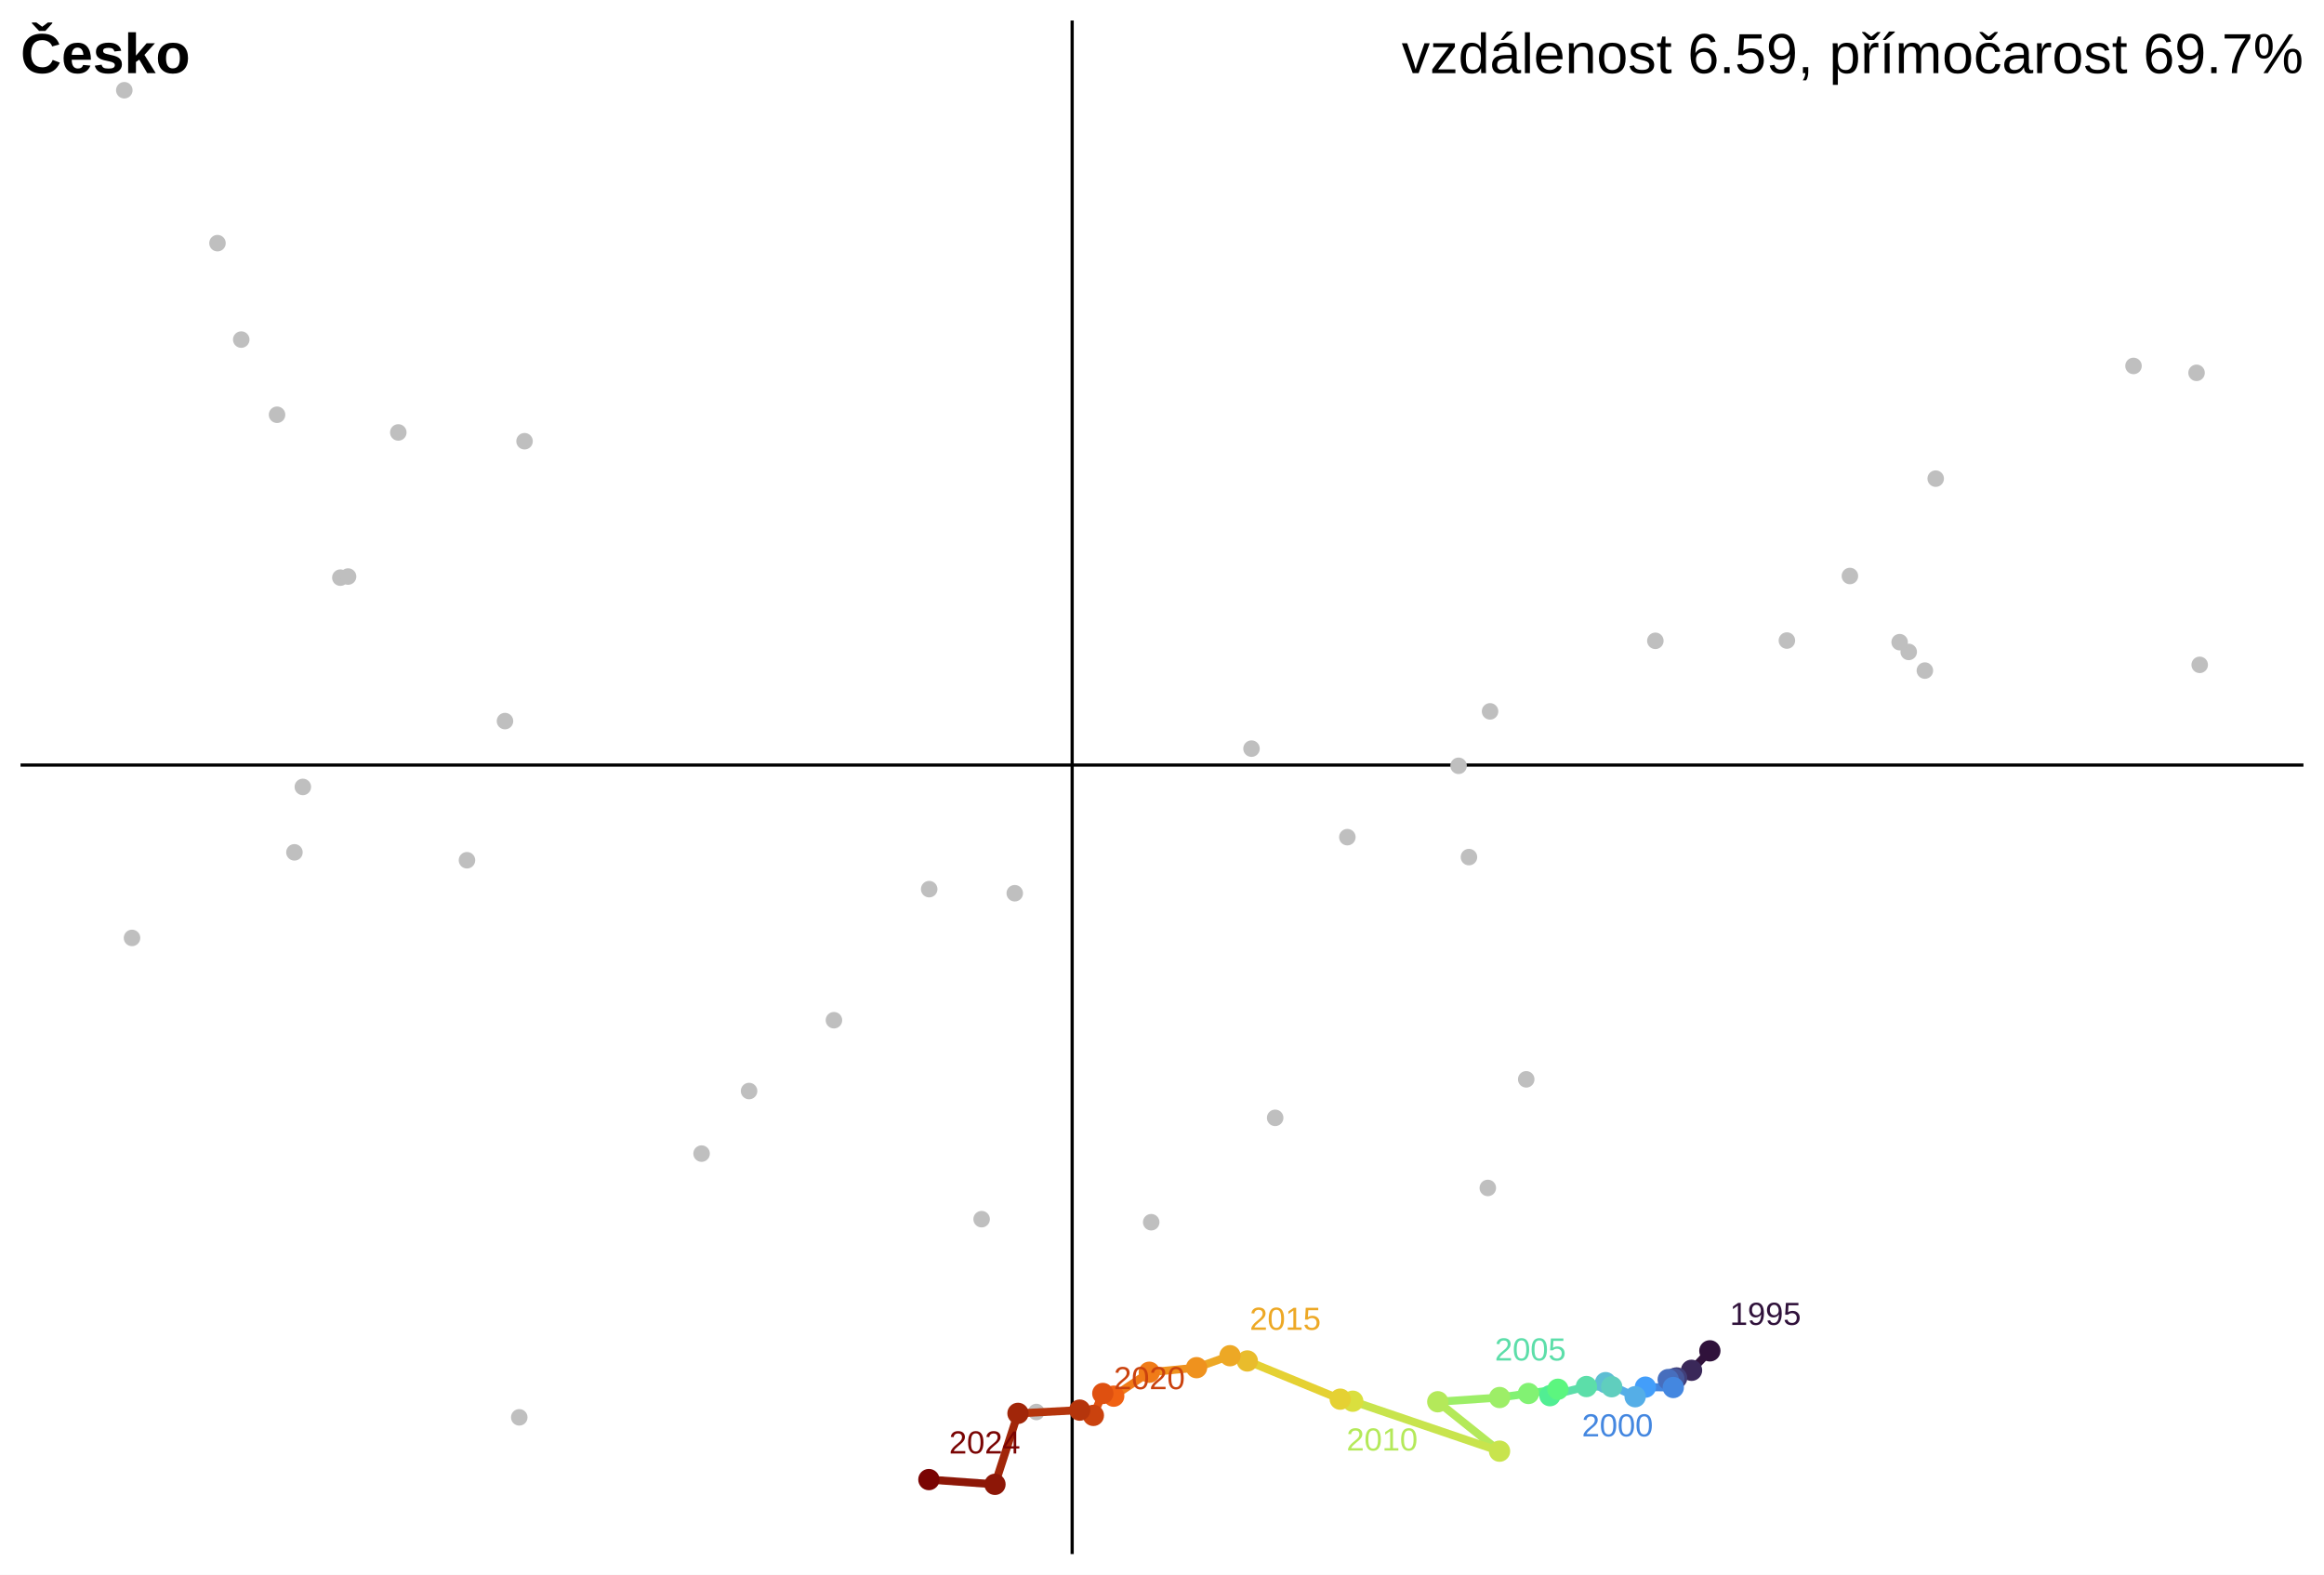
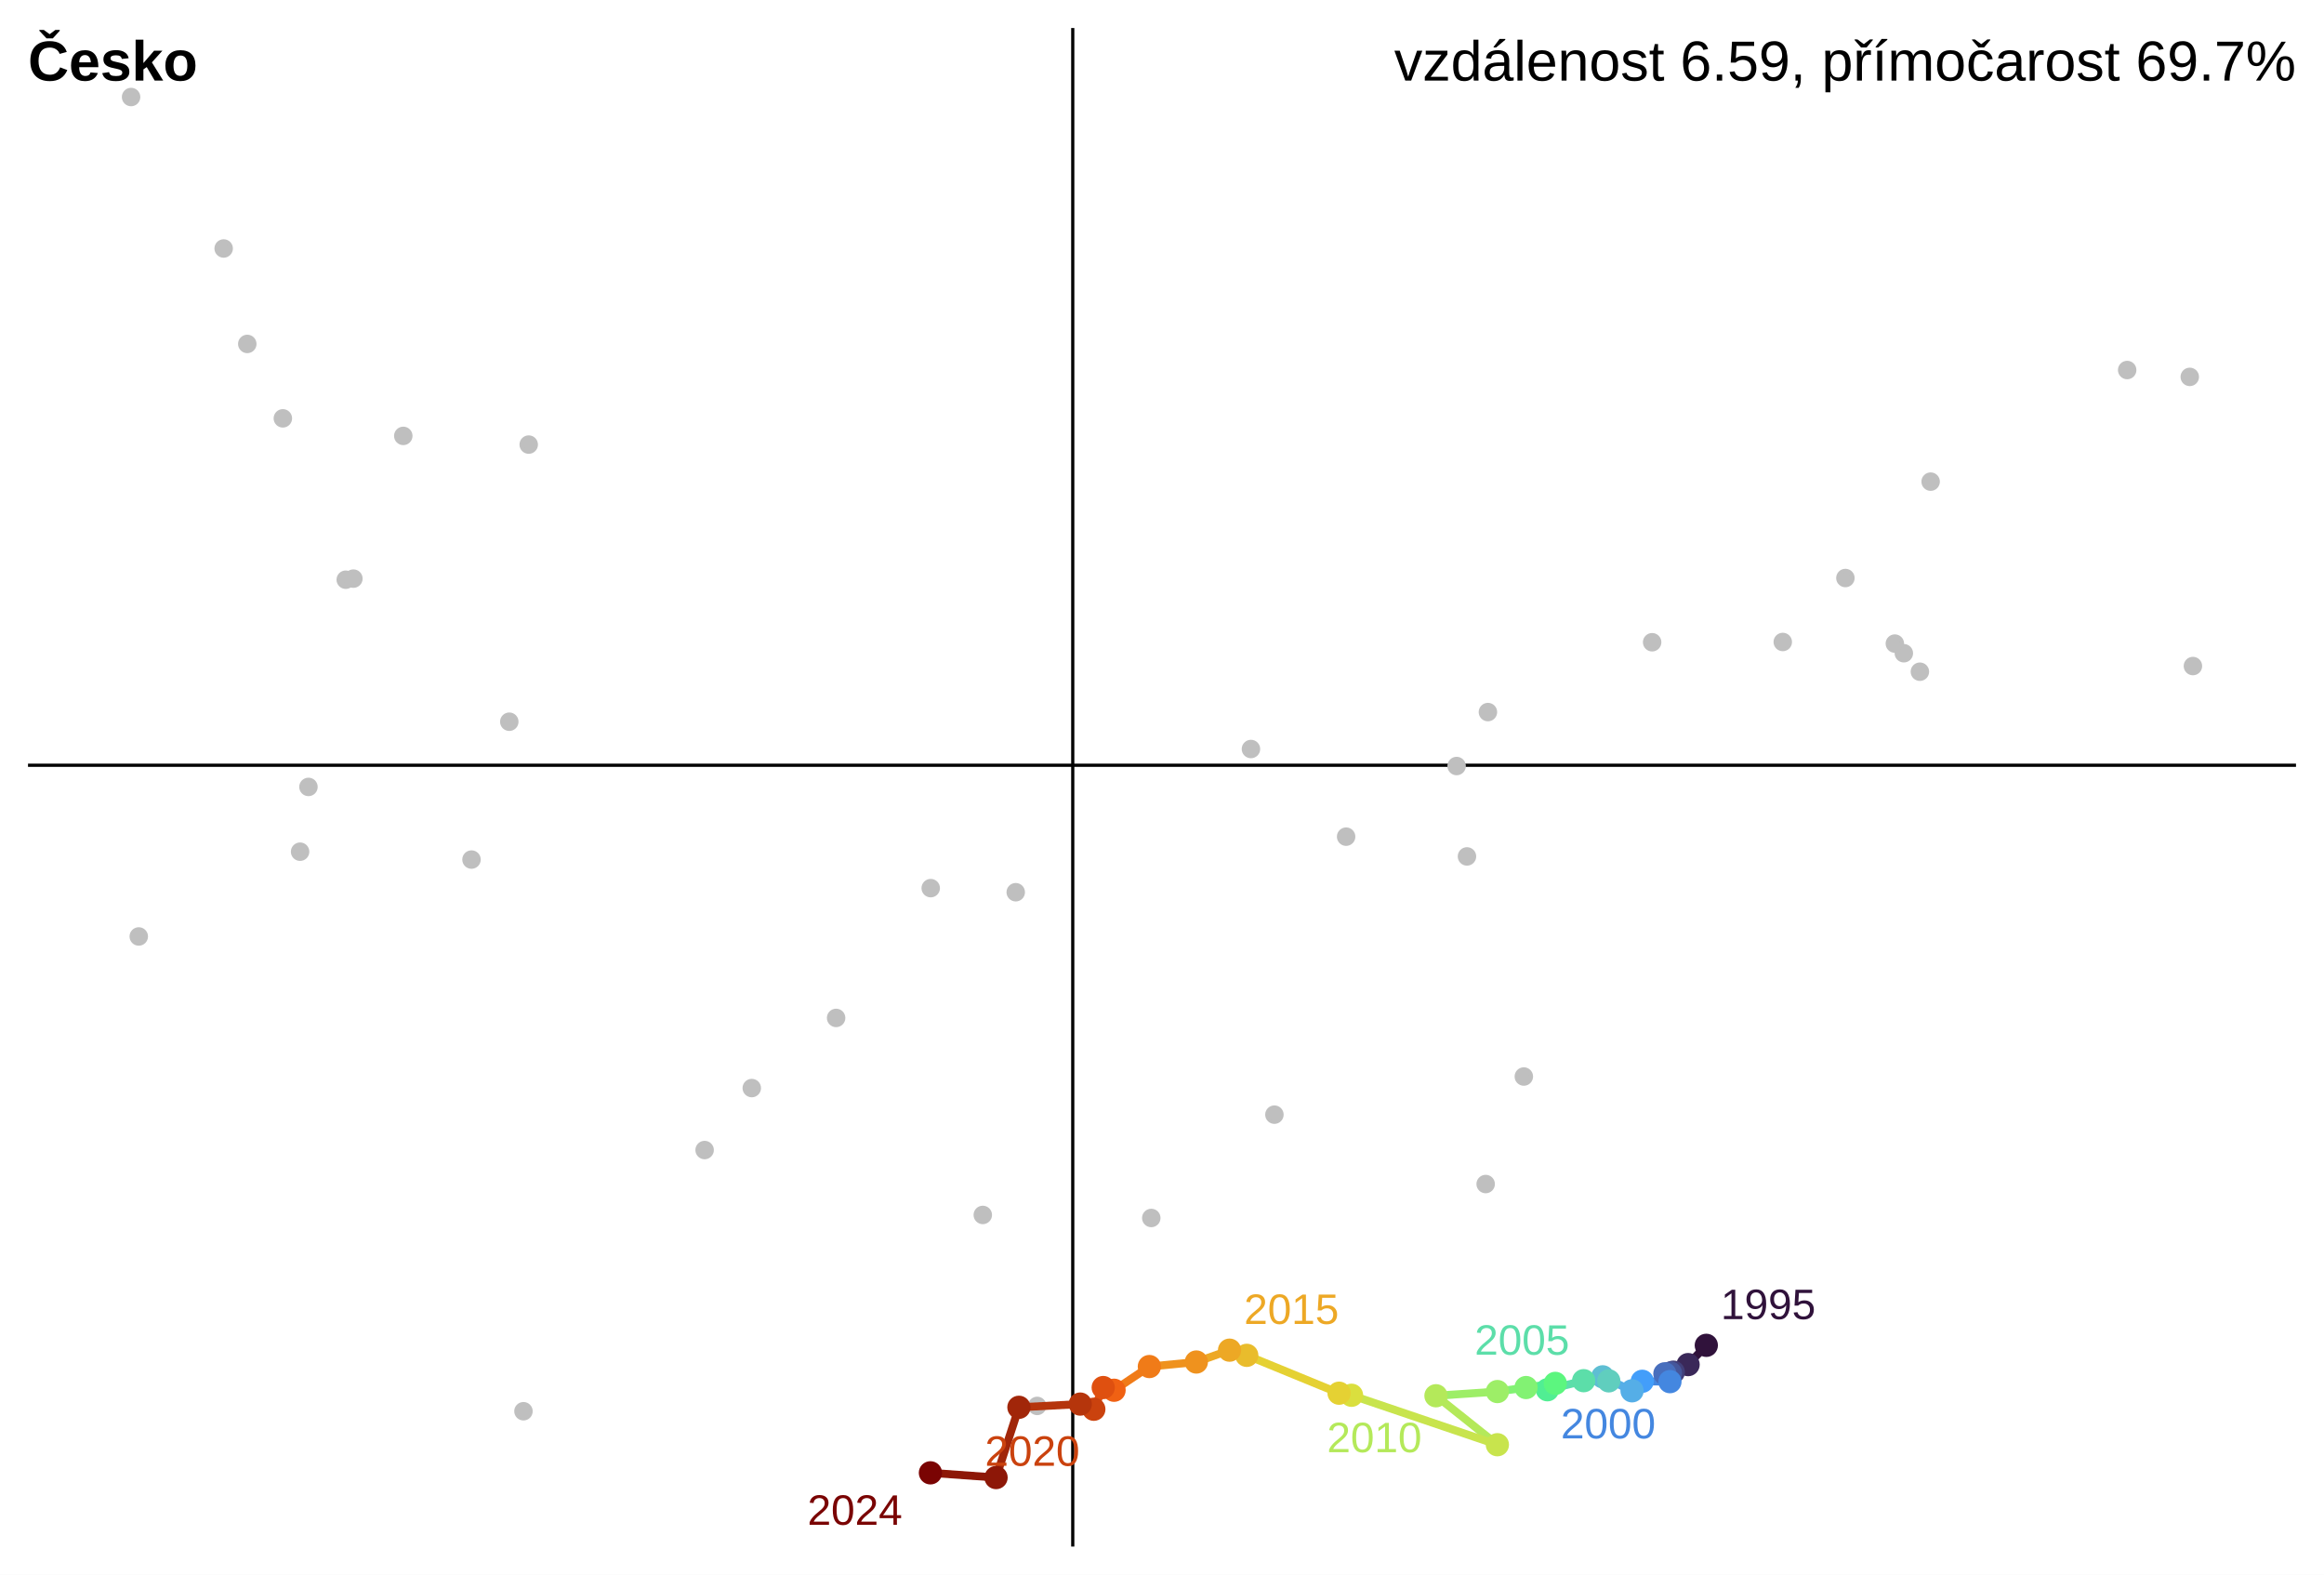
<svg xmlns="http://www.w3.org/2000/svg" width="620.00pt" height="420.00pt" viewBox="0 0 620.00 420.00">
  <g class="svglite">
    <defs>
      <style type="text/css">
    .svglite line, .svglite polyline, .svglite polygon, .svglite path, .svglite rect, .svglite circle {
      fill: none;
      stroke: #000000;
      stroke-linecap: round;
      stroke-linejoin: round;
      stroke-miterlimit: 10.00;
    }
    .svglite text {
      white-space: pre;
    }
    .svglite g.glyphgroup path {
      fill: inherit;
      stroke: none;
    }
  </style>
    </defs>
    <rect width="100%" height="100%" style="stroke: none; fill: #FFFFFF;" />
    <defs>
      <clipPath id="cpMC4wMHw2MjAuMDB8MC4wMHw0MjAuMDA=">
        <rect x="0.00" y="0.00" width="620.00" height="420.00" />
      </clipPath>
    </defs>
    <g clip-path="url(#cpMC4wMHw2MjAuMDB8MC4wMHw0MjAuMDA=)">
-       <rect x="0.00" y="0.00" width="620.00" height="420.00" style="stroke-width: 1.07; stroke: none; fill: #FFFFFF;" />
+       <rect x="0.00" y="0.00" width="620.00" height="420.00" style="stroke-width: 1.45; stroke: none; fill: #FFFFFF;" />
    </g>
    <defs>
-       <clipPath id="cpNS40OHw2MTQuNTJ8NS40OHw0MTQuNTI=">
-         <rect x="5.48" y="5.48" width="609.04" height="409.04" />
+       <clipPath id="cpNy40N3w2MTIuNTN8Ny40N3w0MTIuNTM=">
+         <rect x="7.47" y="7.47" width="605.06" height="405.06" />
      </clipPath>
    </defs>
-     <g clip-path="url(#cpNS40OHw2MTQuNTJ8NS40OHw0MTQuNTI=)">
-       <line x1="5.48" y1="204.07" x2="614.52" y2="204.07" style="stroke-width: 0.85; stroke-linecap: butt;" />
-       <line x1="286.03" y1="414.52" x2="286.03" y2="5.48" style="stroke-width: 0.85; stroke-linecap: butt;" />
-       <circle cx="516.41" cy="127.67" r="1.85" style="stroke-width: 0.71; stroke: #BFBFBF; fill: #BFBFBF;" />
-       <circle cx="222.48" cy="272.13" r="1.85" style="stroke-width: 0.71; stroke: #BFBFBF; fill: #BFBFBF;" />
-       <circle cx="493.52" cy="153.64" r="1.85" style="stroke-width: 0.71; stroke: #BFBFBF; fill: #BFBFBF;" />
-       <circle cx="78.55" cy="227.35" r="1.85" style="stroke-width: 0.71; stroke: #BFBFBF; fill: #BFBFBF;" />
-       <circle cx="586.84" cy="177.34" r="1.85" style="stroke-width: 0.71; stroke: #BFBFBF; fill: #BFBFBF;" />
-       <circle cx="397.52" cy="189.75" r="1.85" style="stroke-width: 0.71; stroke: #BFBFBF; fill: #BFBFBF;" />
-       <circle cx="90.80" cy="154.08" r="1.85" style="stroke-width: 0.71; stroke: #BFBFBF; fill: #BFBFBF;" />
-       <circle cx="389.12" cy="204.27" r="1.85" style="stroke-width: 0.71; stroke: #BFBFBF; fill: #BFBFBF;" />
-       <circle cx="276.48" cy="376.63" r="1.85" style="stroke-width: 0.71; stroke: #BFBFBF; fill: #BFBFBF;" />
-       <circle cx="73.91" cy="110.63" r="1.85" style="stroke-width: 0.71; stroke: #BFBFBF; fill: #BFBFBF;" />
-       <circle cx="247.89" cy="237.17" r="1.85" style="stroke-width: 0.71; stroke: #BFBFBF; fill: #BFBFBF;" />
-       <circle cx="92.86" cy="153.79" r="1.85" style="stroke-width: 0.71; stroke: #BFBFBF; fill: #BFBFBF;" />
-       <circle cx="187.17" cy="307.71" r="1.85" style="stroke-width: 0.71; stroke: #BFBFBF; fill: #BFBFBF;" />
-       <circle cx="569.18" cy="97.61" r="1.85" style="stroke-width: 0.71; stroke: #BFBFBF; fill: #BFBFBF;" />
-       <circle cx="138.53" cy="378.06" r="1.85" style="stroke-width: 0.71; stroke: #BFBFBF; fill: #BFBFBF;" />
-       <circle cx="340.19" cy="298.17" r="1.85" style="stroke-width: 0.71; stroke: #BFBFBF; fill: #BFBFBF;" />
-       <circle cx="391.89" cy="228.62" r="1.85" style="stroke-width: 0.71; stroke: #BFBFBF; fill: #BFBFBF;" />
-       <circle cx="33.16" cy="24.07" r="1.85" style="stroke-width: 0.71; stroke: #BFBFBF; fill: #BFBFBF;" />
-       <circle cx="139.94" cy="117.69" r="1.85" style="stroke-width: 0.71; stroke: #BFBFBF; fill: #BFBFBF;" />
-       <circle cx="261.88" cy="325.20" r="1.85" style="stroke-width: 0.71; stroke: #BFBFBF; fill: #BFBFBF;" />
-       <circle cx="359.45" cy="223.30" r="1.85" style="stroke-width: 0.71; stroke: #BFBFBF; fill: #BFBFBF;" />
-       <circle cx="333.88" cy="199.69" r="1.85" style="stroke-width: 0.71; stroke: #BFBFBF; fill: #BFBFBF;" />
-       <circle cx="586.00" cy="99.45" r="1.85" style="stroke-width: 0.71; stroke: #BFBFBF; fill: #BFBFBF;" />
-       <circle cx="441.62" cy="170.93" r="1.85" style="stroke-width: 0.71; stroke: #BFBFBF; fill: #BFBFBF;" />
-       <circle cx="35.22" cy="250.18" r="1.85" style="stroke-width: 0.71; stroke: #BFBFBF; fill: #BFBFBF;" />
-       <circle cx="106.26" cy="115.35" r="1.85" style="stroke-width: 0.71; stroke: #BFBFBF; fill: #BFBFBF;" />
-       <circle cx="58.02" cy="64.86" r="1.85" style="stroke-width: 0.71; stroke: #BFBFBF; fill: #BFBFBF;" />
-       <circle cx="407.17" cy="287.90" r="1.85" style="stroke-width: 0.71; stroke: #BFBFBF; fill: #BFBFBF;" />
-       <circle cx="270.72" cy="238.26" r="1.85" style="stroke-width: 0.71; stroke: #BFBFBF; fill: #BFBFBF;" />
-       <circle cx="476.71" cy="170.86" r="1.85" style="stroke-width: 0.71; stroke: #BFBFBF; fill: #BFBFBF;" />
-       <circle cx="506.79" cy="171.29" r="1.85" style="stroke-width: 0.71; stroke: #BFBFBF; fill: #BFBFBF;" />
-       <circle cx="509.21" cy="173.89" r="1.85" style="stroke-width: 0.71; stroke: #BFBFBF; fill: #BFBFBF;" />
-       <circle cx="396.92" cy="316.87" r="1.85" style="stroke-width: 0.71; stroke: #BFBFBF; fill: #BFBFBF;" />
-       <circle cx="307.12" cy="326.01" r="1.85" style="stroke-width: 0.71; stroke: #BFBFBF; fill: #BFBFBF;" />
-       <circle cx="199.84" cy="291.02" r="1.85" style="stroke-width: 0.71; stroke: #BFBFBF; fill: #BFBFBF;" />
-       <circle cx="64.36" cy="90.58" r="1.85" style="stroke-width: 0.71; stroke: #BFBFBF; fill: #BFBFBF;" />
-       <circle cx="80.79" cy="209.90" r="1.85" style="stroke-width: 0.71; stroke: #BFBFBF; fill: #BFBFBF;" />
-       <circle cx="513.52" cy="178.87" r="1.85" style="stroke-width: 0.71; stroke: #BFBFBF; fill: #BFBFBF;" />
-       <circle cx="124.58" cy="229.46" r="1.85" style="stroke-width: 0.71; stroke: #BFBFBF; fill: #BFBFBF;" />
-       <circle cx="134.72" cy="192.34" r="1.85" style="stroke-width: 0.71; stroke: #BFBFBF; fill: #BFBFBF;" />
-       <line x1="456.16" y1="360.32" x2="451.27" y2="365.51" style="stroke-width: 2.13; stroke: #30123B; stroke-linecap: butt;" />
-       <line x1="451.27" y1="365.51" x2="447.30" y2="367.55" style="stroke-width: 2.13; stroke: #3A2859; stroke-linecap: butt;" />
-       <line x1="447.30" y1="367.55" x2="446.54" y2="367.78" style="stroke-width: 2.13; stroke: #413F79; stroke-linecap: butt;" />
-       <line x1="446.54" y1="367.78" x2="445.05" y2="367.98" style="stroke-width: 2.13; stroke: #45569A; stroke-linecap: butt;" />
-       <line x1="445.05" y1="367.98" x2="446.40" y2="370.10" style="stroke-width: 2.13; stroke: #476EBD; stroke-linecap: butt;" />
-       <line x1="446.40" y1="370.10" x2="438.97" y2="370.00" style="stroke-width: 2.13; stroke: #4487E0; stroke-linecap: butt;" />
-       <line x1="438.97" y1="370.00" x2="436.23" y2="372.56" style="stroke-width: 2.13; stroke: #439EFA; stroke-linecap: butt;" />
-       <line x1="436.23" y1="372.56" x2="428.34" y2="368.80" style="stroke-width: 2.13; stroke: #55AEE7; stroke-linecap: butt;" />
-       <line x1="428.34" y1="368.80" x2="429.97" y2="369.89" style="stroke-width: 2.13; stroke: #5EBED3; stroke-linecap: butt;" />
-       <line x1="429.97" y1="369.89" x2="423.23" y2="369.84" style="stroke-width: 2.13; stroke: #60CEBE; stroke-linecap: butt;" />
-       <line x1="423.23" y1="369.84" x2="413.50" y2="372.28" style="stroke-width: 2.13; stroke: #5CDEA9; stroke-linecap: butt;" />
-       <line x1="413.50" y1="372.28" x2="415.62" y2="370.57" style="stroke-width: 2.13; stroke: #51EE93; stroke-linecap: butt;" />
-       <line x1="415.62" y1="370.57" x2="407.76" y2="371.69" style="stroke-width: 2.13; stroke: #5CF67F; stroke-linecap: butt;" />
-       <line x1="407.76" y1="371.69" x2="400.07" y2="372.77" style="stroke-width: 2.13; stroke: #82F273; stroke-linecap: butt;" />
-       <line x1="400.07" y1="372.77" x2="383.57" y2="373.90" style="stroke-width: 2.13; stroke: #9DEE67; stroke-linecap: butt;" />
-       <line x1="383.57" y1="373.90" x2="400.05" y2="387.08" style="stroke-width: 2.13; stroke: #B4E95A; stroke-linecap: butt;" />
-       <line x1="400.05" y1="387.08" x2="360.89" y2="373.76" style="stroke-width: 2.13; stroke: #C8E44D; stroke-linecap: butt;" />
-       <line x1="360.89" y1="373.76" x2="357.55" y2="373.21" style="stroke-width: 2.13; stroke: #DADF3E; stroke-linecap: butt;" />
-       <line x1="357.55" y1="373.21" x2="332.76" y2="363.02" style="stroke-width: 2.13; stroke: #E5D133; stroke-linecap: butt;" />
-       <line x1="332.76" y1="363.02" x2="328.14" y2="361.62" style="stroke-width: 2.13; stroke: #E9BC2C; stroke-linecap: butt;" />
-       <line x1="328.14" y1="361.62" x2="319.22" y2="364.81" style="stroke-width: 2.13; stroke: #EDA825; stroke-linecap: butt;" />
-       <line x1="319.22" y1="364.81" x2="306.61" y2="366.03" style="stroke-width: 2.13; stroke: #EF921E; stroke-linecap: butt;" />
-       <line x1="306.61" y1="366.03" x2="297.12" y2="372.41" style="stroke-width: 2.13; stroke: #F07B18; stroke-linecap: butt;" />
-       <line x1="297.12" y1="372.41" x2="294.21" y2="371.69" style="stroke-width: 2.13; stroke: #F06113; stroke-linecap: butt;" />
-       <line x1="294.21" y1="371.69" x2="291.69" y2="377.54" style="stroke-width: 2.13; stroke: #DF5010; stroke-linecap: butt;" />
-       <line x1="291.69" y1="377.54" x2="288.05" y2="376.13" style="stroke-width: 2.13; stroke: #CA420E; stroke-linecap: butt;" />
-       <line x1="288.05" y1="376.13" x2="271.58" y2="377.00" style="stroke-width: 2.13; stroke: #B5350C; stroke-linecap: butt;" />
-       <line x1="271.58" y1="377.00" x2="265.44" y2="395.93" style="stroke-width: 2.13; stroke: #A12609; stroke-linecap: butt;" />
-       <line x1="265.44" y1="395.93" x2="247.81" y2="394.66" style="stroke-width: 2.13; stroke: #8D1707; stroke-linecap: butt;" />
-       <circle cx="456.16" cy="360.32" r="2.49" style="stroke-width: 0.71; stroke: #30123B; fill: #30123B;" />
-       <circle cx="451.27" cy="365.51" r="2.49" style="stroke-width: 0.71; stroke: #3A2859; fill: #3A2859;" />
-       <circle cx="447.30" cy="367.55" r="2.49" style="stroke-width: 0.71; stroke: #413F79; fill: #413F79;" />
-       <circle cx="446.54" cy="367.78" r="2.49" style="stroke-width: 0.71; stroke: #45569A; fill: #45569A;" />
-       <circle cx="445.05" cy="367.98" r="2.49" style="stroke-width: 0.71; stroke: #476EBD; fill: #476EBD;" />
-       <circle cx="446.40" cy="370.10" r="2.49" style="stroke-width: 0.71; stroke: #4487E0; fill: #4487E0;" />
-       <circle cx="438.97" cy="370.00" r="2.49" style="stroke-width: 0.71; stroke: #439EFA; fill: #439EFA;" />
-       <circle cx="436.23" cy="372.56" r="2.49" style="stroke-width: 0.71; stroke: #55AEE7; fill: #55AEE7;" />
-       <circle cx="428.34" cy="368.80" r="2.49" style="stroke-width: 0.71; stroke: #5EBED3; fill: #5EBED3;" />
-       <circle cx="429.97" cy="369.89" r="2.49" style="stroke-width: 0.71; stroke: #60CEBE; fill: #60CEBE;" />
-       <circle cx="423.23" cy="369.84" r="2.49" style="stroke-width: 0.71; stroke: #5CDEA9; fill: #5CDEA9;" />
-       <circle cx="413.50" cy="372.28" r="2.49" style="stroke-width: 0.71; stroke: #51EE93; fill: #51EE93;" />
-       <circle cx="415.62" cy="370.57" r="2.49" style="stroke-width: 0.71; stroke: #5CF67F; fill: #5CF67F;" />
-       <circle cx="407.76" cy="371.69" r="2.49" style="stroke-width: 0.71; stroke: #82F273; fill: #82F273;" />
-       <circle cx="400.07" cy="372.77" r="2.49" style="stroke-width: 0.71; stroke: #9DEE67; fill: #9DEE67;" />
-       <circle cx="383.57" cy="373.90" r="2.49" style="stroke-width: 0.71; stroke: #B4E95A; fill: #B4E95A;" />
-       <circle cx="400.05" cy="387.08" r="2.49" style="stroke-width: 0.71; stroke: #C8E44D; fill: #C8E44D;" />
-       <circle cx="360.89" cy="373.76" r="2.49" style="stroke-width: 0.71; stroke: #DADF3E; fill: #DADF3E;" />
-       <circle cx="357.55" cy="373.21" r="2.49" style="stroke-width: 0.71; stroke: #E5D133; fill: #E5D133;" />
-       <circle cx="332.76" cy="363.02" r="2.49" style="stroke-width: 0.71; stroke: #E9BC2C; fill: #E9BC2C;" />
-       <circle cx="328.14" cy="361.62" r="2.49" style="stroke-width: 0.71; stroke: #EDA825; fill: #EDA825;" />
-       <circle cx="319.22" cy="364.81" r="2.49" style="stroke-width: 0.71; stroke: #EF921E; fill: #EF921E;" />
-       <circle cx="306.61" cy="366.03" r="2.49" style="stroke-width: 0.71; stroke: #F07B18; fill: #F07B18;" />
-       <circle cx="297.12" cy="372.41" r="2.49" style="stroke-width: 0.71; stroke: #F06113; fill: #F06113;" />
-       <circle cx="294.21" cy="371.69" r="2.49" style="stroke-width: 0.71; stroke: #DF5010; fill: #DF5010;" />
-       <circle cx="291.69" cy="377.54" r="2.49" style="stroke-width: 0.71; stroke: #CA420E; fill: #CA420E;" />
-       <circle cx="288.05" cy="376.13" r="2.49" style="stroke-width: 0.71; stroke: #B5350C; fill: #B5350C;" />
-       <circle cx="271.58" cy="377.00" r="2.49" style="stroke-width: 0.71; stroke: #A12609; fill: #A12609;" />
-       <circle cx="265.44" cy="395.93" r="2.49" style="stroke-width: 0.71; stroke: #8D1707; fill: #8D1707;" />
-       <circle cx="247.81" cy="394.66" r="2.49" style="stroke-width: 0.71; stroke: #7A0403; fill: #7A0403;" />
-       <text x="470.99" y="353.41" text-anchor="middle" style="font-size: 8.54px;fill: #30123B; font-family: &quot;Arial&quot;;" textLength="19.00px" lengthAdjust="spacingAndGlyphs">1995</text>
-       <text x="431.51" y="383.15" text-anchor="middle" style="font-size: 8.54px;fill: #4487E0; font-family: &quot;Arial&quot;;" textLength="19.00px" lengthAdjust="spacingAndGlyphs">2000</text>
-       <text x="408.28" y="362.90" text-anchor="middle" style="font-size: 8.54px;fill: #5CDEA9; font-family: &quot;Arial&quot;;" textLength="19.00px" lengthAdjust="spacingAndGlyphs">2005</text>
-       <text x="368.71" y="386.92" text-anchor="middle" style="font-size: 8.54px;fill: #B4E95A; font-family: &quot;Arial&quot;;" textLength="19.00px" lengthAdjust="spacingAndGlyphs">2010</text>
-       <text x="342.89" y="354.72" text-anchor="middle" style="font-size: 8.54px;fill: #EDA825; font-family: &quot;Arial&quot;;" textLength="19.00px" lengthAdjust="spacingAndGlyphs">2015</text>
-       <text x="306.63" y="370.55" text-anchor="middle" style="font-size: 8.54px;fill: #CA420E; font-family: &quot;Arial&quot;;" textLength="19.00px" lengthAdjust="spacingAndGlyphs">2020</text>
-       <text x="262.69" y="387.70" text-anchor="middle" style="font-size: 8.54px;fill: #7A0403; font-family: &quot;Arial&quot;;" textLength="19.00px" lengthAdjust="spacingAndGlyphs">2024</text>
-       <text x="5.48" y="19.51" style="font-size: 15.08px; font-weight: bold; font-family: &quot;Arial&quot;;" textLength="45.27px" lengthAdjust="spacingAndGlyphs">Česko</text>
-       <text x="614.52" y="19.51" text-anchor="end" style="font-size: 15.08px; font-family: &quot;Arial&quot;;" textLength="240.62px" lengthAdjust="spacingAndGlyphs">vzdálenost 6.59, přímočarost 69.7%</text>
+     <g clip-path="url(#cpNy40N3w2MTIuNTN8Ny40N3w0MTIuNTM=)">
+       <line x1="7.47" y1="204.12" x2="612.53" y2="204.12" style="stroke-width: 0.85; stroke-linecap: butt;" />
+       <line x1="286.19" y1="412.53" x2="286.19" y2="7.47" style="stroke-width: 0.85; stroke-linecap: butt;" />
+       <circle cx="515.06" cy="128.47" r="1.98" style="stroke-width: 0.97; stroke: #BFBFBF; fill: #BFBFBF;" />
+       <circle cx="223.06" cy="271.52" r="1.98" style="stroke-width: 0.97; stroke: #BFBFBF; fill: #BFBFBF;" />
+       <circle cx="492.32" cy="154.18" r="1.98" style="stroke-width: 0.97; stroke: #BFBFBF; fill: #BFBFBF;" />
+       <circle cx="80.06" cy="227.18" r="1.98" style="stroke-width: 0.97; stroke: #BFBFBF; fill: #BFBFBF;" />
+       <circle cx="585.03" cy="177.66" r="1.98" style="stroke-width: 0.97; stroke: #BFBFBF; fill: #BFBFBF;" />
+       <circle cx="396.95" cy="189.94" r="1.98" style="stroke-width: 0.97; stroke: #BFBFBF; fill: #BFBFBF;" />
+       <circle cx="92.24" cy="154.63" r="1.98" style="stroke-width: 0.97; stroke: #BFBFBF; fill: #BFBFBF;" />
+       <circle cx="388.60" cy="204.33" r="1.98" style="stroke-width: 0.97; stroke: #BFBFBF; fill: #BFBFBF;" />
+       <circle cx="276.70" cy="375.01" r="1.98" style="stroke-width: 0.97; stroke: #BFBFBF; fill: #BFBFBF;" />
+       <circle cx="75.46" cy="111.59" r="1.98" style="stroke-width: 0.97; stroke: #BFBFBF; fill: #BFBFBF;" />
+       <circle cx="248.30" cy="236.90" r="1.98" style="stroke-width: 0.97; stroke: #BFBFBF; fill: #BFBFBF;" />
+       <circle cx="94.28" cy="154.34" r="1.98" style="stroke-width: 0.97; stroke: #BFBFBF; fill: #BFBFBF;" />
+       <circle cx="187.98" cy="306.76" r="1.98" style="stroke-width: 0.97; stroke: #BFBFBF; fill: #BFBFBF;" />
+       <circle cx="567.49" cy="98.70" r="1.98" style="stroke-width: 0.97; stroke: #BFBFBF; fill: #BFBFBF;" />
+       <circle cx="139.65" cy="376.43" r="1.98" style="stroke-width: 0.97; stroke: #BFBFBF; fill: #BFBFBF;" />
+       <circle cx="339.99" cy="297.32" r="1.98" style="stroke-width: 0.97; stroke: #BFBFBF; fill: #BFBFBF;" />
+       <circle cx="391.36" cy="228.44" r="1.98" style="stroke-width: 0.97; stroke: #BFBFBF; fill: #BFBFBF;" />
+       <circle cx="34.97" cy="25.88" r="1.98" style="stroke-width: 0.97; stroke: #BFBFBF; fill: #BFBFBF;" />
+       <circle cx="141.05" cy="118.59" r="1.98" style="stroke-width: 0.97; stroke: #BFBFBF; fill: #BFBFBF;" />
+       <circle cx="262.19" cy="324.07" r="1.98" style="stroke-width: 0.97; stroke: #BFBFBF; fill: #BFBFBF;" />
+       <circle cx="359.12" cy="223.17" r="1.98" style="stroke-width: 0.97; stroke: #BFBFBF; fill: #BFBFBF;" />
+       <circle cx="333.73" cy="199.79" r="1.98" style="stroke-width: 0.97; stroke: #BFBFBF; fill: #BFBFBF;" />
+       <circle cx="584.19" cy="100.53" r="1.98" style="stroke-width: 0.97; stroke: #BFBFBF; fill: #BFBFBF;" />
+       <circle cx="440.76" cy="171.31" r="1.98" style="stroke-width: 0.97; stroke: #BFBFBF; fill: #BFBFBF;" />
+       <circle cx="37.02" cy="249.79" r="1.98" style="stroke-width: 0.97; stroke: #BFBFBF; fill: #BFBFBF;" />
+       <circle cx="107.59" cy="116.27" r="1.98" style="stroke-width: 0.97; stroke: #BFBFBF; fill: #BFBFBF;" />
+       <circle cx="59.67" cy="66.28" r="1.98" style="stroke-width: 0.97; stroke: #BFBFBF; fill: #BFBFBF;" />
+       <circle cx="406.53" cy="287.15" r="1.98" style="stroke-width: 0.97; stroke: #BFBFBF; fill: #BFBFBF;" />
+       <circle cx="270.98" cy="237.99" r="1.98" style="stroke-width: 0.97; stroke: #BFBFBF; fill: #BFBFBF;" />
+       <circle cx="475.61" cy="171.24" r="1.98" style="stroke-width: 0.97; stroke: #BFBFBF; fill: #BFBFBF;" />
+       <circle cx="505.51" cy="171.67" r="1.98" style="stroke-width: 0.97; stroke: #BFBFBF; fill: #BFBFBF;" />
+       <circle cx="507.91" cy="174.24" r="1.98" style="stroke-width: 0.97; stroke: #BFBFBF; fill: #BFBFBF;" />
+       <circle cx="396.35" cy="315.83" r="1.98" style="stroke-width: 0.97; stroke: #BFBFBF; fill: #BFBFBF;" />
+       <circle cx="307.14" cy="324.88" r="1.98" style="stroke-width: 0.97; stroke: #BFBFBF; fill: #BFBFBF;" />
+       <circle cx="200.56" cy="290.23" r="1.98" style="stroke-width: 0.97; stroke: #BFBFBF; fill: #BFBFBF;" />
+       <circle cx="65.97" cy="91.74" r="1.98" style="stroke-width: 0.97; stroke: #BFBFBF; fill: #BFBFBF;" />
+       <circle cx="82.29" cy="209.90" r="1.98" style="stroke-width: 0.97; stroke: #BFBFBF; fill: #BFBFBF;" />
+       <circle cx="512.19" cy="179.17" r="1.98" style="stroke-width: 0.97; stroke: #BFBFBF; fill: #BFBFBF;" />
+       <circle cx="125.79" cy="229.28" r="1.98" style="stroke-width: 0.97; stroke: #BFBFBF; fill: #BFBFBF;" />
+       <circle cx="135.87" cy="192.51" r="1.98" style="stroke-width: 0.97; stroke: #BFBFBF; fill: #BFBFBF;" />
+       <line x1="455.21" y1="358.85" x2="450.35" y2="363.99" style="stroke-width: 2.13; stroke: #30123B; stroke-linecap: butt;" />
+       <line x1="450.35" y1="363.99" x2="446.41" y2="366.01" style="stroke-width: 2.13; stroke: #3A2859; stroke-linecap: butt;" />
+       <line x1="446.41" y1="366.01" x2="445.65" y2="366.24" style="stroke-width: 2.13; stroke: #413F79; stroke-linecap: butt;" />
+       <line x1="445.65" y1="366.24" x2="444.16" y2="366.44" style="stroke-width: 2.13; stroke: #45569A; stroke-linecap: butt;" />
+       <line x1="444.16" y1="366.44" x2="445.51" y2="368.54" style="stroke-width: 2.13; stroke: #476EBD; stroke-linecap: butt;" />
+       <line x1="445.51" y1="368.54" x2="438.12" y2="368.44" style="stroke-width: 2.13; stroke: #4487E0; stroke-linecap: butt;" />
+       <line x1="438.12" y1="368.44" x2="435.40" y2="370.98" style="stroke-width: 2.13; stroke: #439EFA; stroke-linecap: butt;" />
+       <line x1="435.40" y1="370.98" x2="427.57" y2="367.25" style="stroke-width: 2.13; stroke: #55AEE7; stroke-linecap: butt;" />
+       <line x1="427.57" y1="367.25" x2="429.19" y2="368.33" style="stroke-width: 2.13; stroke: #5EBED3; stroke-linecap: butt;" />
+       <line x1="429.19" y1="368.33" x2="422.49" y2="368.28" style="stroke-width: 2.13; stroke: #60CEBE; stroke-linecap: butt;" />
+       <line x1="422.49" y1="368.28" x2="412.82" y2="370.70" style="stroke-width: 2.13; stroke: #5CDEA9; stroke-linecap: butt;" />
+       <line x1="412.82" y1="370.70" x2="414.92" y2="369.00" style="stroke-width: 2.13; stroke: #51EE93; stroke-linecap: butt;" />
+       <line x1="414.92" y1="369.00" x2="407.12" y2="370.11" style="stroke-width: 2.13; stroke: #5CF67F; stroke-linecap: butt;" />
+       <line x1="407.12" y1="370.11" x2="399.48" y2="371.18" style="stroke-width: 2.13; stroke: #82F273; stroke-linecap: butt;" />
+       <line x1="399.48" y1="371.18" x2="383.09" y2="372.30" style="stroke-width: 2.13; stroke: #9DEE67; stroke-linecap: butt;" />
+       <line x1="383.09" y1="372.30" x2="399.47" y2="385.36" style="stroke-width: 2.13; stroke: #B4E95A; stroke-linecap: butt;" />
+       <line x1="399.47" y1="385.36" x2="360.56" y2="372.17" style="stroke-width: 2.13; stroke: #C8E44D; stroke-linecap: butt;" />
+       <line x1="360.56" y1="372.17" x2="357.24" y2="371.62" style="stroke-width: 2.13; stroke: #DADF3E; stroke-linecap: butt;" />
+       <line x1="357.24" y1="371.62" x2="332.61" y2="361.52" style="stroke-width: 2.13; stroke: #E5D133; stroke-linecap: butt;" />
+       <line x1="332.61" y1="361.52" x2="328.02" y2="360.14" style="stroke-width: 2.13; stroke: #E9BC2C; stroke-linecap: butt;" />
+       <line x1="328.02" y1="360.14" x2="319.16" y2="363.30" style="stroke-width: 2.13; stroke: #EDA825; stroke-linecap: butt;" />
+       <line x1="319.16" y1="363.30" x2="306.63" y2="364.51" style="stroke-width: 2.13; stroke: #EF921E; stroke-linecap: butt;" />
+       <line x1="306.63" y1="364.51" x2="297.21" y2="370.83" style="stroke-width: 2.13; stroke: #F07B18; stroke-linecap: butt;" />
+       <line x1="297.21" y1="370.83" x2="294.32" y2="370.11" style="stroke-width: 2.13; stroke: #F06113; stroke-linecap: butt;" />
+       <line x1="294.32" y1="370.11" x2="291.81" y2="375.90" style="stroke-width: 2.13; stroke: #DF5010; stroke-linecap: butt;" />
+       <line x1="291.81" y1="375.90" x2="288.19" y2="374.52" style="stroke-width: 2.13; stroke: #CA420E; stroke-linecap: butt;" />
+       <line x1="288.19" y1="374.52" x2="271.83" y2="375.38" style="stroke-width: 2.13; stroke: #B5350C; stroke-linecap: butt;" />
+       <line x1="271.83" y1="375.38" x2="265.73" y2="394.12" style="stroke-width: 2.13; stroke: #A12609; stroke-linecap: butt;" />
+       <line x1="265.73" y1="394.12" x2="248.22" y2="392.86" style="stroke-width: 2.13; stroke: #8D1707; stroke-linecap: butt;" />
+       <circle cx="455.21" cy="358.85" r="2.62" style="stroke-width: 0.97; stroke: #30123B; fill: #30123B;" />
+       <circle cx="450.35" cy="363.99" r="2.62" style="stroke-width: 0.97; stroke: #3A2859; fill: #3A2859;" />
+       <circle cx="446.41" cy="366.01" r="2.62" style="stroke-width: 0.97; stroke: #413F79; fill: #413F79;" />
+       <circle cx="445.65" cy="366.24" r="2.62" style="stroke-width: 0.97; stroke: #45569A; fill: #45569A;" />
+       <circle cx="444.16" cy="366.44" r="2.62" style="stroke-width: 0.97; stroke: #476EBD; fill: #476EBD;" />
+       <circle cx="445.51" cy="368.54" r="2.62" style="stroke-width: 0.97; stroke: #4487E0; fill: #4487E0;" />
+       <circle cx="438.12" cy="368.44" r="2.62" style="stroke-width: 0.97; stroke: #439EFA; fill: #439EFA;" />
+       <circle cx="435.40" cy="370.98" r="2.62" style="stroke-width: 0.97; stroke: #55AEE7; fill: #55AEE7;" />
+       <circle cx="427.57" cy="367.25" r="2.62" style="stroke-width: 0.97; stroke: #5EBED3; fill: #5EBED3;" />
+       <circle cx="429.19" cy="368.33" r="2.62" style="stroke-width: 0.97; stroke: #60CEBE; fill: #60CEBE;" />
+       <circle cx="422.49" cy="368.28" r="2.62" style="stroke-width: 0.97; stroke: #5CDEA9; fill: #5CDEA9;" />
+       <circle cx="412.82" cy="370.70" r="2.62" style="stroke-width: 0.97; stroke: #51EE93; fill: #51EE93;" />
+       <circle cx="414.92" cy="369.00" r="2.62" style="stroke-width: 0.97; stroke: #5CF67F; fill: #5CF67F;" />
+       <circle cx="407.12" cy="370.11" r="2.62" style="stroke-width: 0.97; stroke: #82F273; fill: #82F273;" />
+       <circle cx="399.48" cy="371.18" r="2.62" style="stroke-width: 0.97; stroke: #9DEE67; fill: #9DEE67;" />
+       <circle cx="383.09" cy="372.30" r="2.62" style="stroke-width: 0.97; stroke: #B4E95A; fill: #B4E95A;" />
+       <circle cx="399.47" cy="385.36" r="2.62" style="stroke-width: 0.97; stroke: #C8E44D; fill: #C8E44D;" />
+       <circle cx="360.56" cy="372.17" r="2.62" style="stroke-width: 0.97; stroke: #DADF3E; fill: #DADF3E;" />
+       <circle cx="357.24" cy="371.62" r="2.62" style="stroke-width: 0.97; stroke: #E5D133; fill: #E5D133;" />
+       <circle cx="332.61" cy="361.52" r="2.62" style="stroke-width: 0.97; stroke: #E9BC2C; fill: #E9BC2C;" />
+       <circle cx="328.02" cy="360.14" r="2.62" style="stroke-width: 0.97; stroke: #EDA825; fill: #EDA825;" />
+       <circle cx="319.16" cy="363.30" r="2.62" style="stroke-width: 0.97; stroke: #EF921E; fill: #EF921E;" />
+       <circle cx="306.63" cy="364.51" r="2.62" style="stroke-width: 0.97; stroke: #F07B18; fill: #F07B18;" />
+       <circle cx="297.21" cy="370.83" r="2.62" style="stroke-width: 0.97; stroke: #F06113; fill: #F06113;" />
+       <circle cx="294.32" cy="370.11" r="2.62" style="stroke-width: 0.97; stroke: #DF5010; fill: #DF5010;" />
+       <circle cx="291.81" cy="375.90" r="2.62" style="stroke-width: 0.97; stroke: #CA420E; fill: #CA420E;" />
+       <circle cx="288.19" cy="374.52" r="2.62" style="stroke-width: 0.97; stroke: #B5350C; fill: #B5350C;" />
+       <circle cx="271.83" cy="375.38" r="2.62" style="stroke-width: 0.97; stroke: #A12609; fill: #A12609;" />
+       <circle cx="265.73" cy="394.12" r="2.62" style="stroke-width: 0.97; stroke: #8D1707; fill: #8D1707;" />
+       <circle cx="248.22" cy="392.86" r="2.62" style="stroke-width: 0.97; stroke: #7A0403; fill: #7A0403;" />
+       <text x="471.73" y="351.86" text-anchor="middle" style="font-size: 11.38px;fill: #30123B; font-family: &quot;Arial&quot;;" textLength="25.31px" lengthAdjust="spacingAndGlyphs">1995</text>
+       <text x="429.04" y="383.68" text-anchor="middle" style="font-size: 11.38px;fill: #4487E0; font-family: &quot;Arial&quot;;" textLength="25.31px" lengthAdjust="spacingAndGlyphs">2000</text>
+       <text x="406.05" y="361.36" text-anchor="middle" style="font-size: 11.38px;fill: #5CDEA9; font-family: &quot;Arial&quot;;" textLength="25.31px" lengthAdjust="spacingAndGlyphs">2005</text>
+       <text x="366.66" y="387.37" text-anchor="middle" style="font-size: 11.38px;fill: #B4E95A; font-family: &quot;Arial&quot;;" textLength="25.31px" lengthAdjust="spacingAndGlyphs">2010</text>
+       <text x="344.54" y="353.15" text-anchor="middle" style="font-size: 11.38px;fill: #EDA825; font-family: &quot;Arial&quot;;" textLength="25.31px" lengthAdjust="spacingAndGlyphs">2015</text>
+       <text x="275.41" y="390.99" text-anchor="middle" style="font-size: 11.38px;fill: #CA420E; font-family: &quot;Arial&quot;;" textLength="25.31px" lengthAdjust="spacingAndGlyphs">2020</text>
+       <text x="228.07" y="406.72" text-anchor="middle" style="font-size: 11.38px;fill: #7A0403; font-family: &quot;Arial&quot;;" textLength="25.31px" lengthAdjust="spacingAndGlyphs">2024</text>
+       <text x="7.47" y="21.50" style="font-size: 15.08px; font-weight: bold; font-family: &quot;Arial&quot;;" textLength="45.27px" lengthAdjust="spacingAndGlyphs">Česko</text>
+       <text x="612.53" y="21.50" text-anchor="end" style="font-size: 15.08px; font-family: &quot;Arial&quot;;" textLength="240.62px" lengthAdjust="spacingAndGlyphs">vzdálenost 6.59, přímočarost 69.7%</text>
    </g>
    <g clip-path="url(#cpMC4wMHw2MjAuMDB8MC4wMHw0MjAuMDA=)">
</g>
  </g>
</svg>
